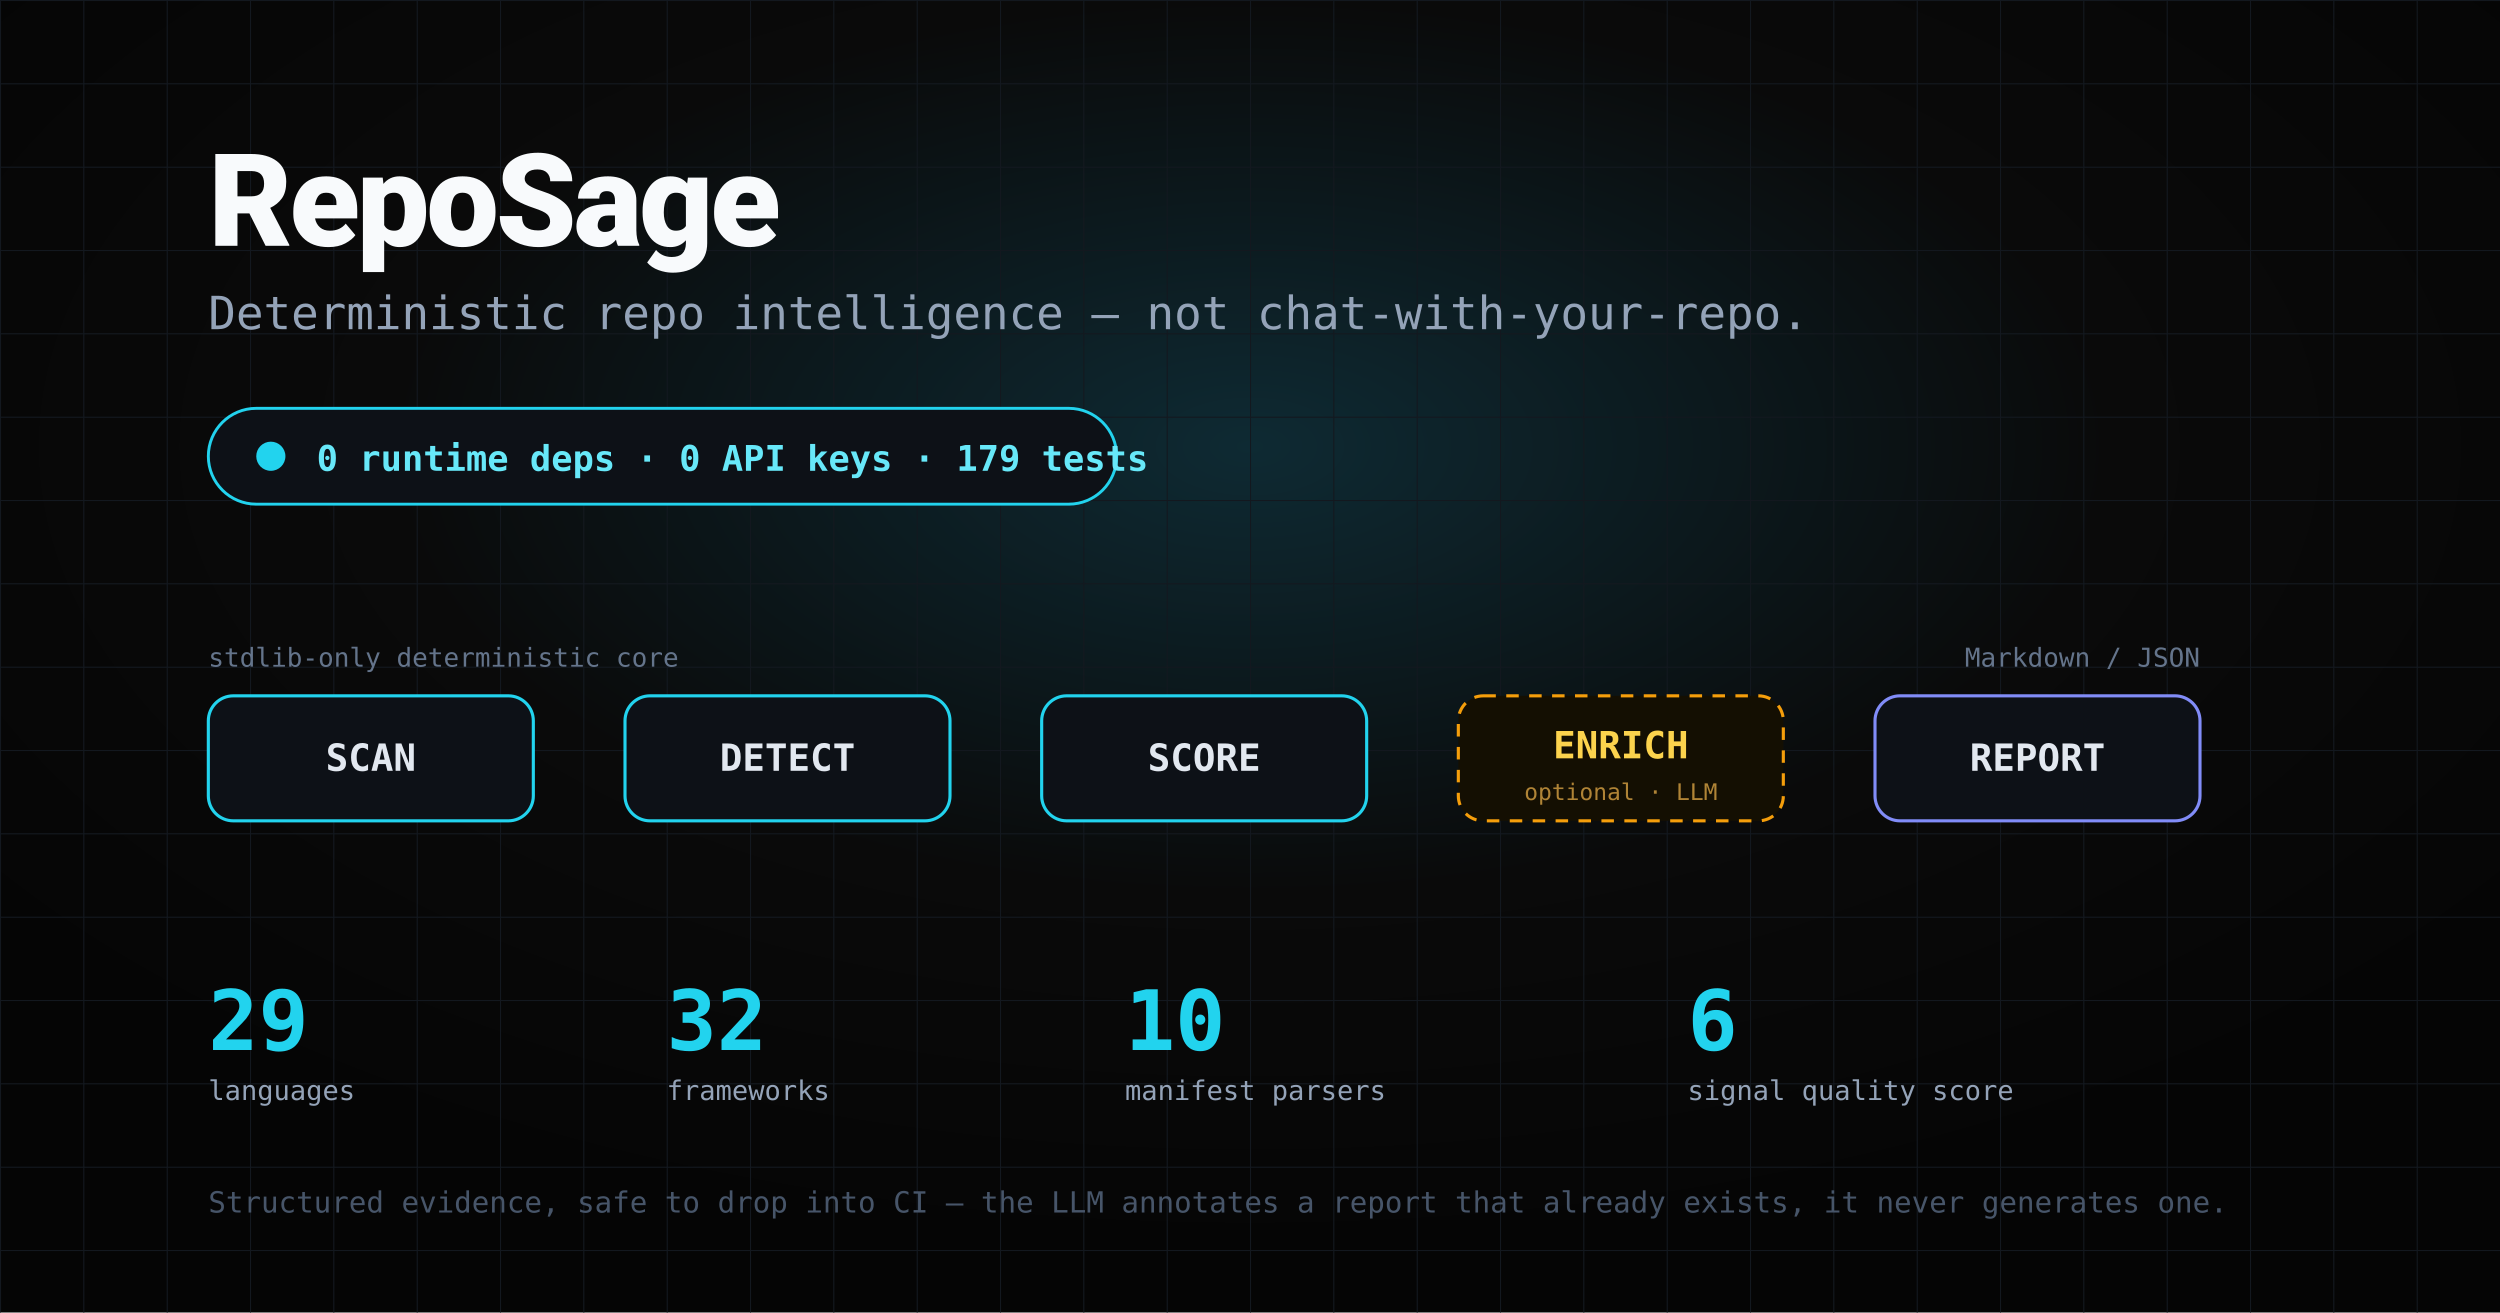
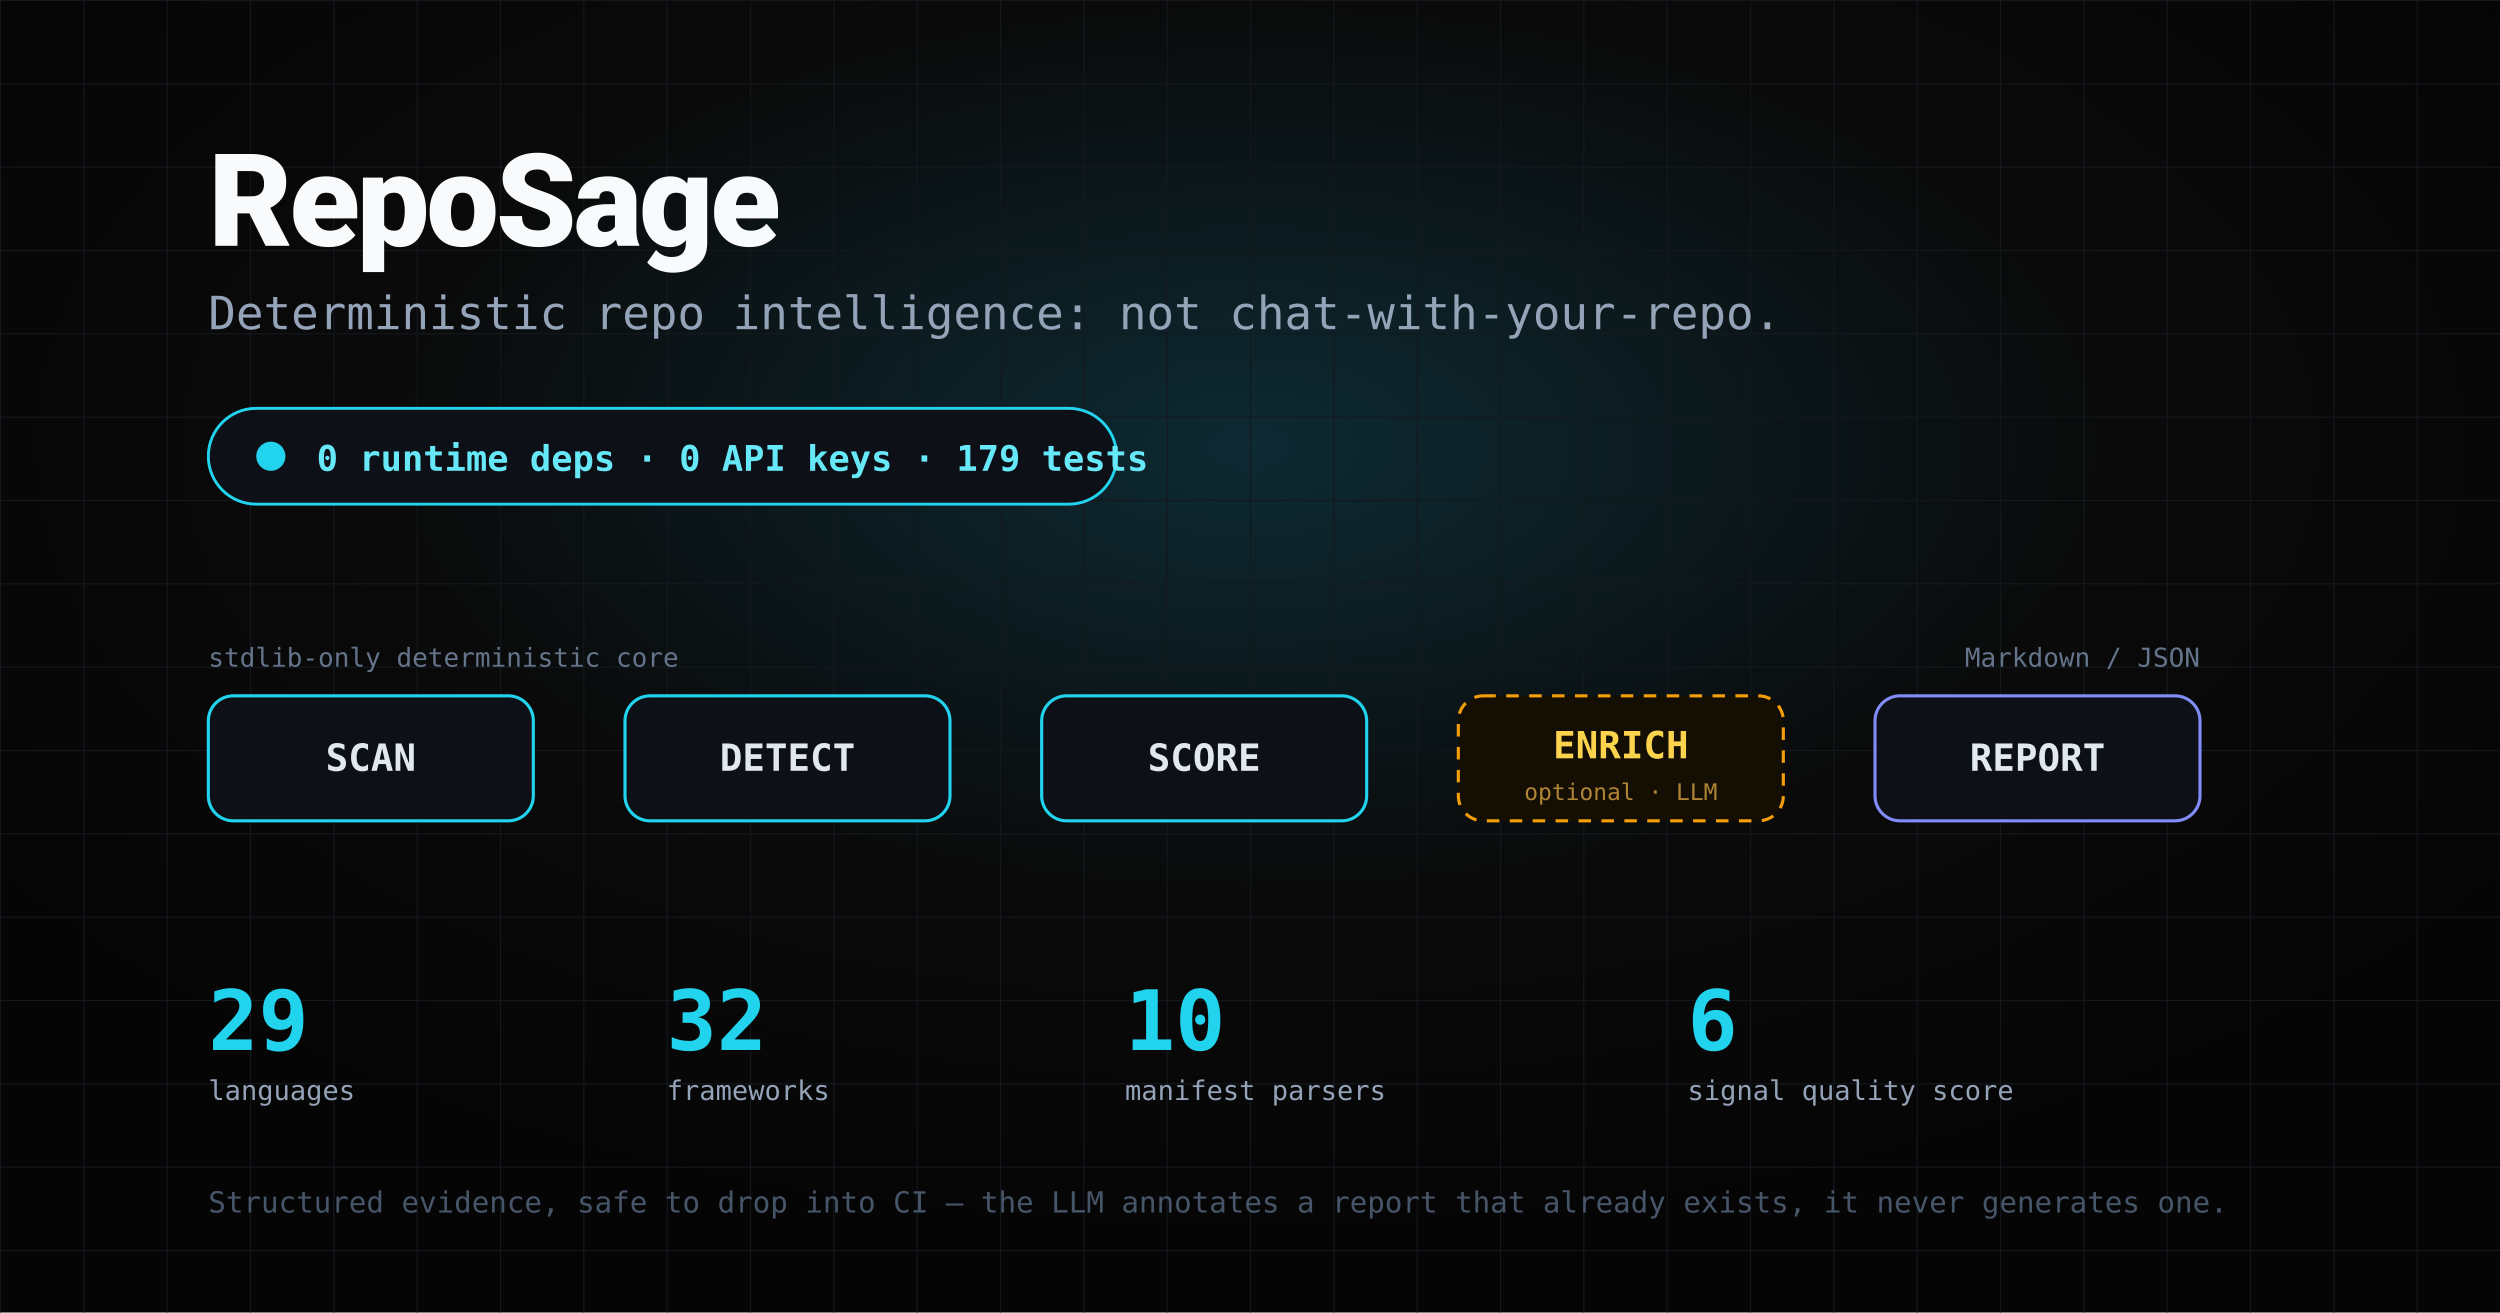
<svg xmlns="http://www.w3.org/2000/svg" width="1200" height="630" viewBox="0 0 1200 630" font-family="ui-sans-serif, system-ui, -apple-system, Segoe UI, Roboto, sans-serif">
  <defs>
    <radialGradient id="rg-glow" cx="50%" cy="34%" r="62%">
      <stop offset="0%" stop-color="#0e2a33" />
      <stop offset="55%" stop-color="#0a0a0a" />
      <stop offset="100%" stop-color="#050505" />
    </radialGradient>
    <pattern id="rg-grid" width="40" height="40" patternUnits="userSpaceOnUse">
      <path d="M40 0 H0 V40" fill="none" stroke="#13181f" stroke-width="1" />
    </pattern>
    <linearGradient id="rg-spine" x1="0" y1="0" x2="1" y2="0">
      <stop offset="0%" stop-color="#22d3ee" />
      <stop offset="100%" stop-color="#818cf8" />
    </linearGradient>
  </defs>
  <rect width="1200" height="630" fill="url(#rg-glow)" />
  <rect width="1200" height="630" fill="url(#rg-grid)" />
  <text x="100" y="118" fill="#f8fafc" font-size="62" font-weight="800" letter-spacing="-1.5">RepoSage</text>
-   <text x="100" y="158" fill="#94a3b8" font-size="22" font-weight="500" font-family="ui-monospace, SFMono-Regular, Menlo, monospace">Deterministic repo intelligence — not chat-with-your-repo.</text>
+   <text x="100" y="158" fill="#94a3b8" font-size="22" font-weight="500" font-family="ui-monospace, SFMono-Regular, Menlo, monospace">Deterministic repo intelligence: not chat-with-your-repo.</text>
  <g transform="translate(100 196)">
    <rect x="0" y="0" width="436" height="46" rx="23" fill="#0d1117" stroke="#22d3ee" stroke-width="1.4" />
    <circle cx="30" cy="23" r="7" fill="#22d3ee" />
    <text x="52" y="30" fill="#67e8f9" font-size="17" font-weight="700" font-family="ui-monospace, SFMono-Regular, Menlo, monospace">0 runtime deps · 0 API keys · 179 tests</text>
  </g>
  <g transform="translate(100 300)" font-family="ui-monospace, SFMono-Regular, Menlo, monospace">
    <line x1="78" y1="64" x2="922" y2="64" stroke="url(#rg-spine)" stroke-width="2.5" />
    <g>
      <rect x="0" y="34" width="156" height="60" rx="12" fill="#0d1117" stroke="#22d3ee" stroke-width="1.5" />
      <text x="78" y="70" text-anchor="middle" fill="#e2e8f0" font-size="18" font-weight="700">SCAN</text>
      <rect x="200" y="34" width="156" height="60" rx="12" fill="#0d1117" stroke="#22d3ee" stroke-width="1.5" />
      <text x="278" y="70" text-anchor="middle" fill="#e2e8f0" font-size="18" font-weight="700">DETECT</text>
      <rect x="400" y="34" width="156" height="60" rx="12" fill="#0d1117" stroke="#22d3ee" stroke-width="1.5" />
      <text x="478" y="70" text-anchor="middle" fill="#e2e8f0" font-size="18" font-weight="700">SCORE</text>
    </g>
    <rect x="600" y="34" width="156" height="60" rx="12" fill="#140f02" stroke="#f59e0b" stroke-width="1.5" stroke-dasharray="6 5" />
    <text x="678" y="64" text-anchor="middle" fill="#fcd34d" font-size="18" font-weight="700">ENRICH</text>
    <text x="678" y="84" text-anchor="middle" fill="#b08436" font-size="11">optional · LLM</text>
    <rect x="800" y="34" width="156" height="60" rx="12" fill="#0d1117" stroke="#818cf8" stroke-width="1.5" />
    <text x="878" y="70" text-anchor="middle" fill="#e2e8f0" font-size="18" font-weight="700">REPORT</text>
    <text x="0" y="20" fill="#64748b" font-size="12.5">stdlib-only deterministic core</text>
    <text x="956" y="20" text-anchor="end" fill="#64748b" font-size="12.5">Markdown / JSON</text>
  </g>
  <g transform="translate(100 470)" font-family="ui-monospace, SFMono-Regular, Menlo, monospace">
    <g>
      <text x="0" y="34" fill="#22d3ee" font-size="40" font-weight="800">29</text>
      <text x="0" y="58" fill="#94a3b8" font-size="13">languages</text>
    </g>
    <g transform="translate(220 0)">
      <text x="0" y="34" fill="#22d3ee" font-size="40" font-weight="800">32</text>
      <text x="0" y="58" fill="#94a3b8" font-size="13">frameworks</text>
    </g>
    <g transform="translate(440 0)">
      <text x="0" y="34" fill="#22d3ee" font-size="40" font-weight="800">10</text>
      <text x="0" y="58" fill="#94a3b8" font-size="13">manifest parsers</text>
    </g>
    <g transform="translate(710 0)">
      <text x="0" y="34" fill="#22d3ee" font-size="40" font-weight="800">6</text>
      <text x="0" y="58" fill="#94a3b8" font-size="13">signal quality score</text>
    </g>
  </g>
  <text x="100" y="582" fill="#475569" font-size="14" font-family="ui-monospace, SFMono-Regular, Menlo, monospace">Structured evidence, safe to drop into CI — the LLM annotates a report that already exists, it never generates one.</text>
</svg>
